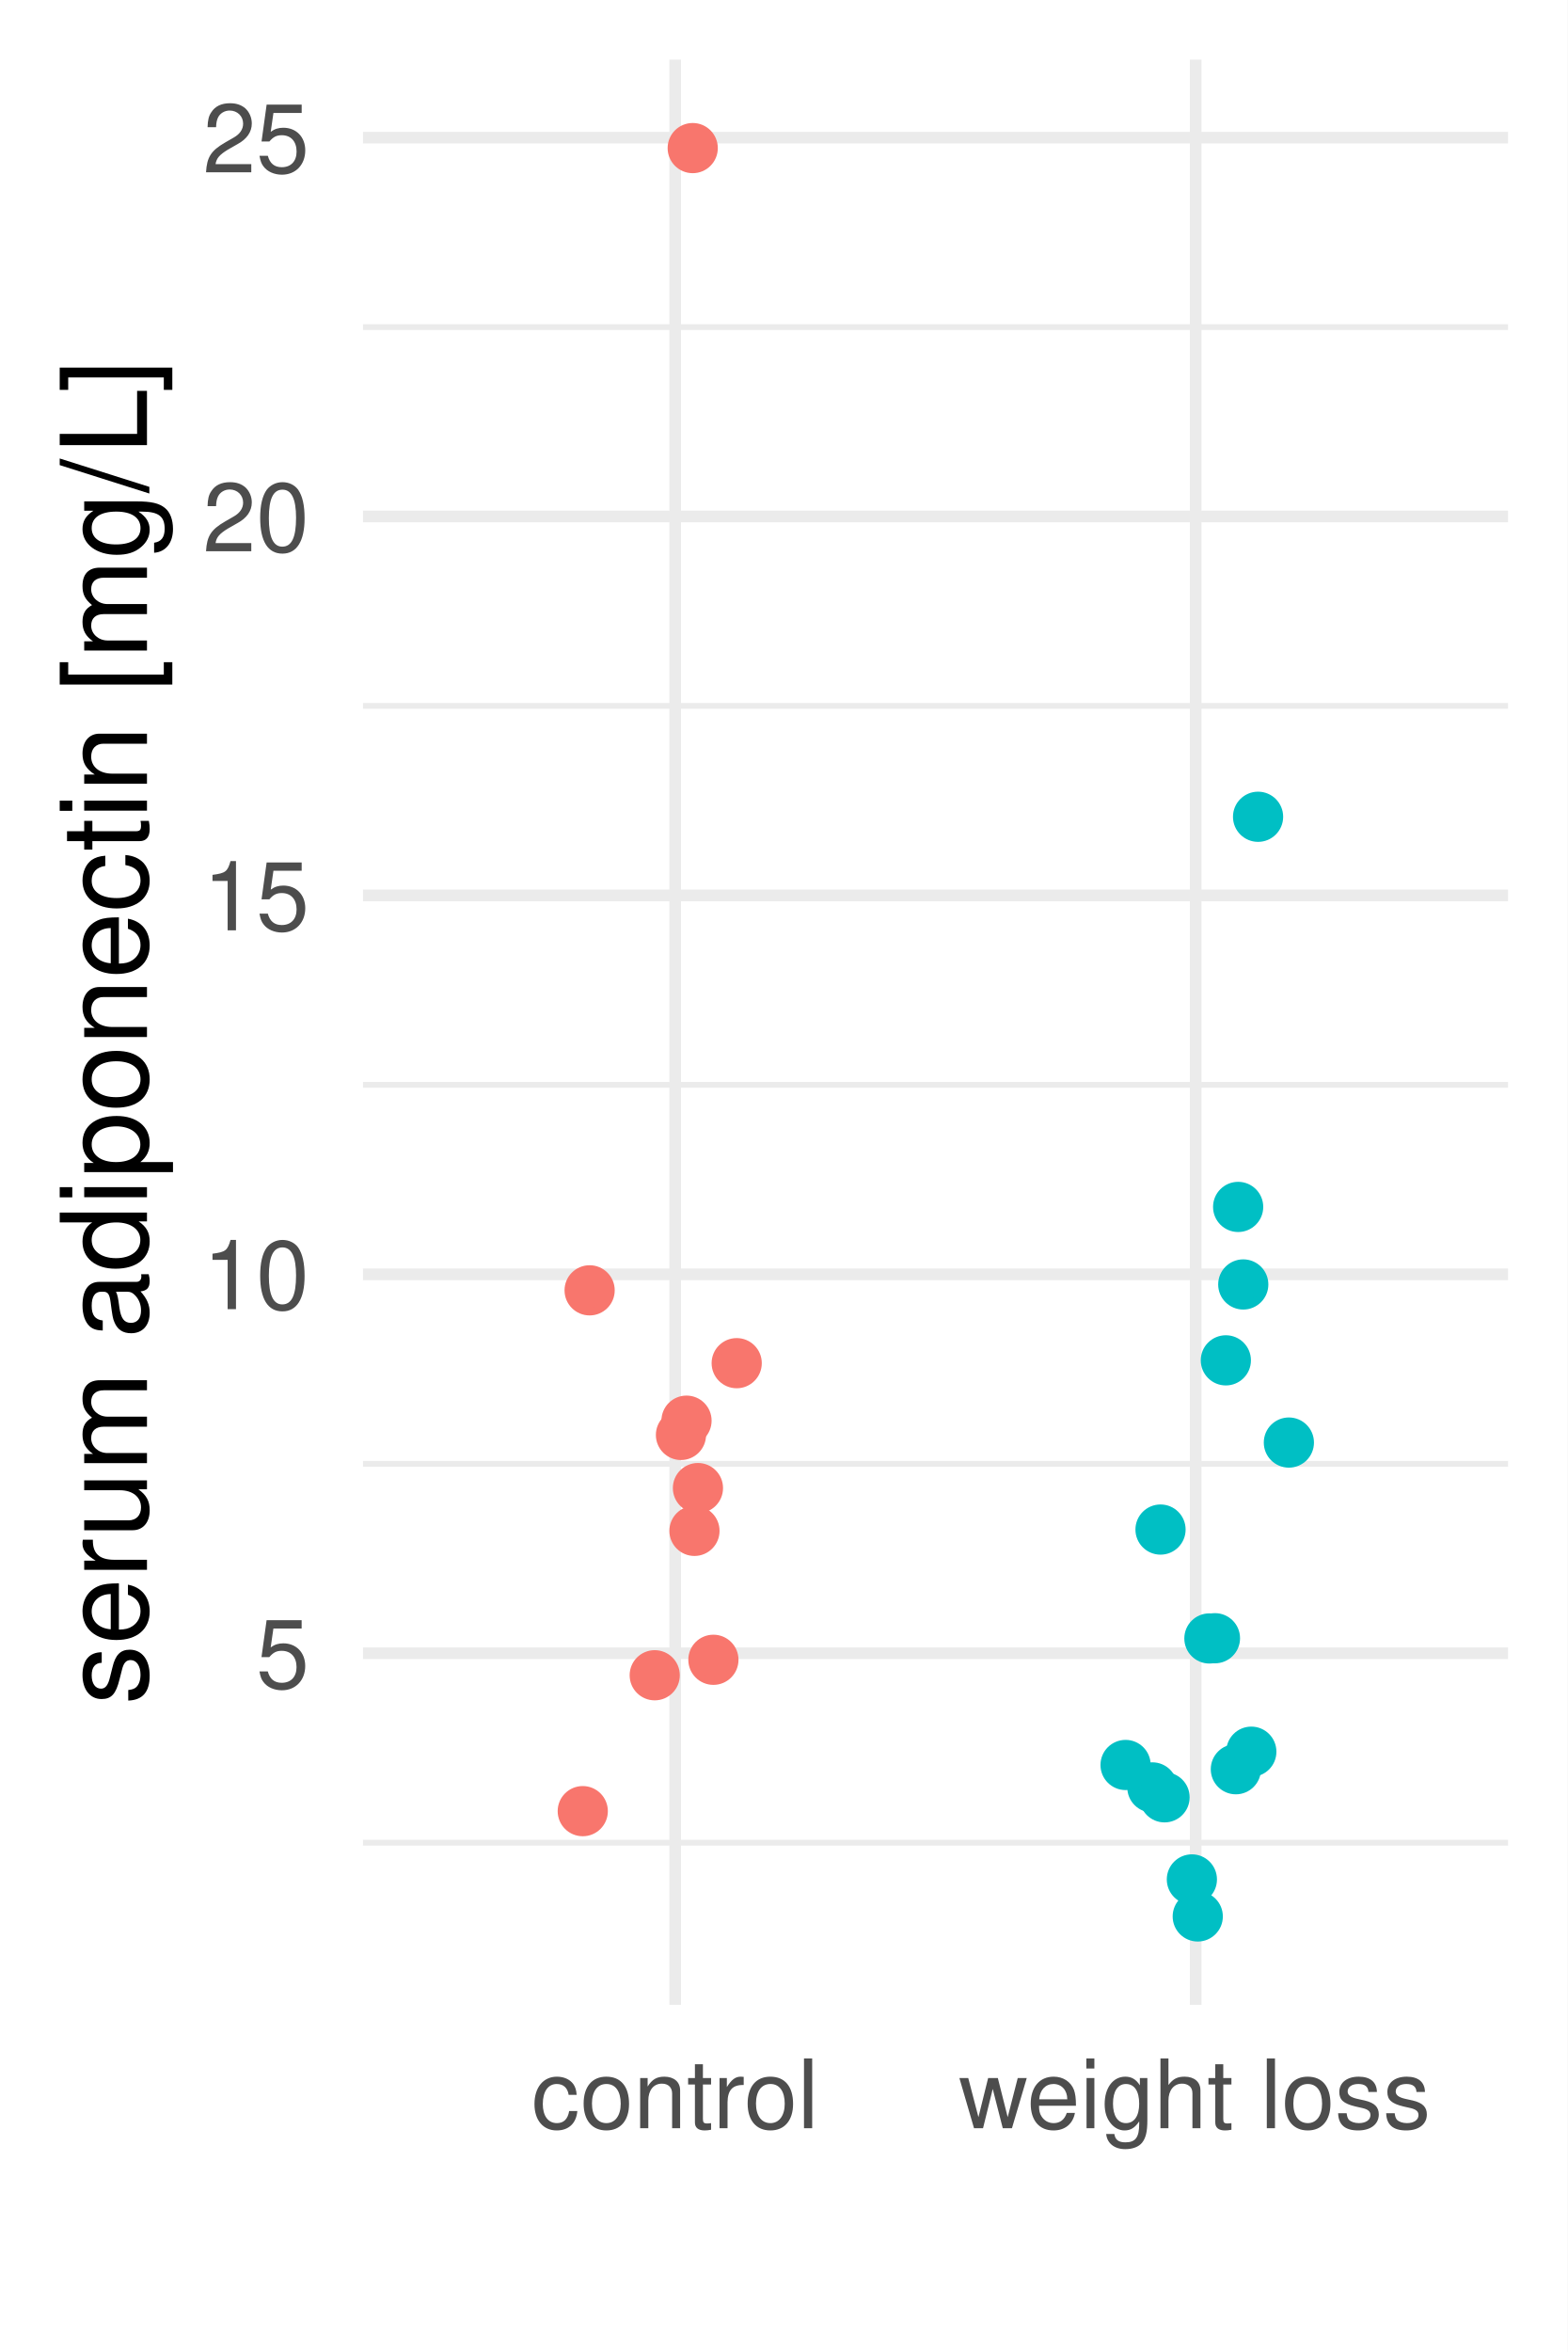
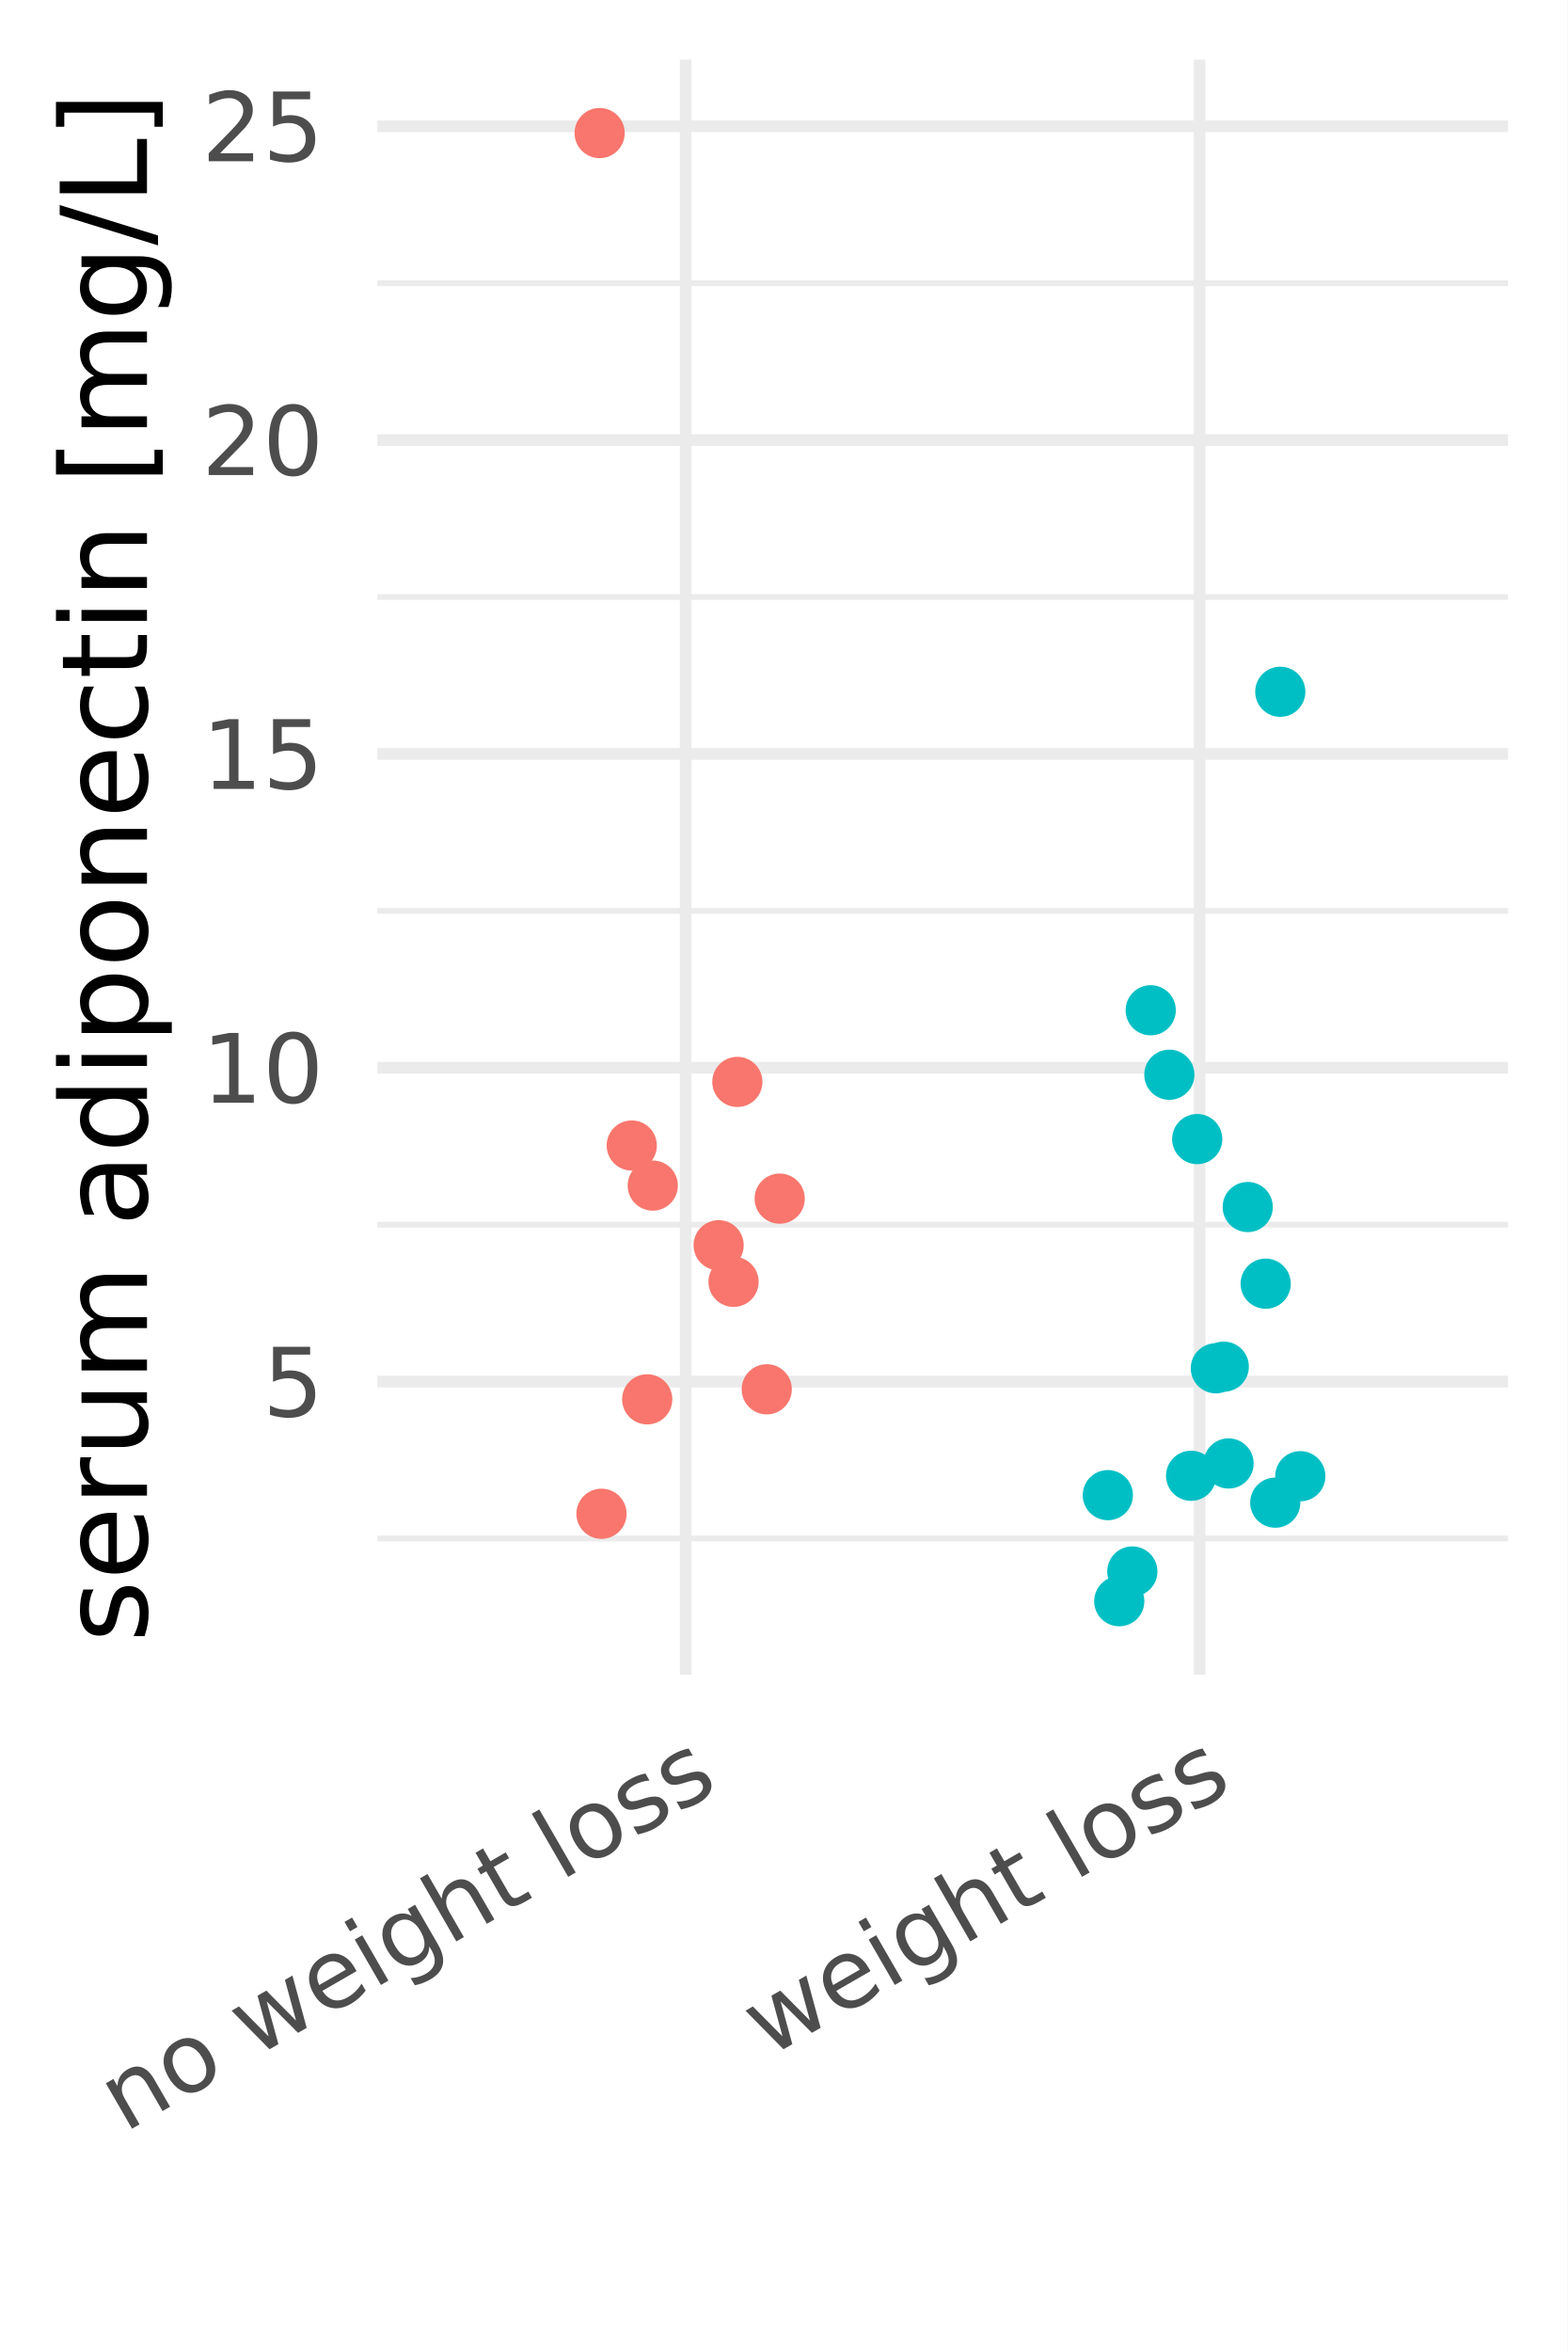
<svg xmlns="http://www.w3.org/2000/svg" viewBox="0 0 144.00 216.00">
  <defs>
    <style type="text/css">
    line, polyline, polygon, path, rect, circle {
      fill: none;
      stroke: #000000;
      stroke-linecap: round;
      stroke-linejoin: round;
      stroke-miterlimit: 10.00;
    }
  </style>
  </defs>
  <rect width="100%" height="100%" style="stroke: none; fill: #FFFFFF;" />
  <defs>
-     <clipPath id="cpMzMuMzR8MTM4LjUyfDE4NC4xMXw1LjQ4">
-       <rect x="33.34" y="5.48" width="105.18" height="178.64" />
+     <clipPath id="cpMzQuNjZ8MTM4LjUyfDE1My43OXw1LjQ4">
+       <rect x="34.66" y="5.48" width="103.87" height="148.31" />
    </clipPath>
  </defs>
-   <polyline points="33.34,169.23 138.52,169.23 " style="stroke-width: 0.53; stroke: #EBEBEB; stroke-linecap: butt;" clip-path="url(#cpMzMuMzR8MTM4LjUyfDE4NC4xMXw1LjQ4)" />
-   <polyline points="33.34,134.43 138.52,134.43 " style="stroke-width: 0.53; stroke: #EBEBEB; stroke-linecap: butt;" clip-path="url(#cpMzMuMzR8MTM4LjUyfDE4NC4xMXw1LjQ4)" />
-   <polyline points="33.34,99.63 138.52,99.63 " style="stroke-width: 0.53; stroke: #EBEBEB; stroke-linecap: butt;" clip-path="url(#cpMzMuMzR8MTM4LjUyfDE4NC4xMXw1LjQ4)" />
-   <polyline points="33.34,64.83 138.52,64.83 " style="stroke-width: 0.53; stroke: #EBEBEB; stroke-linecap: butt;" clip-path="url(#cpMzMuMzR8MTM4LjUyfDE4NC4xMXw1LjQ4)" />
-   <polyline points="33.34,30.04 138.52,30.04 " style="stroke-width: 0.53; stroke: #EBEBEB; stroke-linecap: butt;" clip-path="url(#cpMzMuMzR8MTM4LjUyfDE4NC4xMXw1LjQ4)" />
-   <polyline points="33.34,151.83 138.52,151.83 " style="stroke-width: 1.07; stroke: #EBEBEB; stroke-linecap: butt;" clip-path="url(#cpMzMuMzR8MTM4LjUyfDE4NC4xMXw1LjQ4)" />
-   <polyline points="33.34,117.03 138.52,117.03 " style="stroke-width: 1.07; stroke: #EBEBEB; stroke-linecap: butt;" clip-path="url(#cpMzMuMzR8MTM4LjUyfDE4NC4xMXw1LjQ4)" />
-   <polyline points="33.34,82.23 138.52,82.23 " style="stroke-width: 1.07; stroke: #EBEBEB; stroke-linecap: butt;" clip-path="url(#cpMzMuMzR8MTM4LjUyfDE4NC4xMXw1LjQ4)" />
-   <polyline points="33.34,47.43 138.52,47.43 " style="stroke-width: 1.07; stroke: #EBEBEB; stroke-linecap: butt;" clip-path="url(#cpMzMuMzR8MTM4LjUyfDE4NC4xMXw1LjQ4)" />
-   <polyline points="33.34,12.64 138.52,12.64 " style="stroke-width: 1.07; stroke: #EBEBEB; stroke-linecap: butt;" clip-path="url(#cpMzMuMzR8MTM4LjUyfDE4NC4xMXw1LjQ4)" />
-   <polyline points="62.02,184.11 62.02,5.48 " style="stroke-width: 1.07; stroke: #EBEBEB; stroke-linecap: butt;" clip-path="url(#cpMzMuMzR8MTM4LjUyfDE4NC4xMXw1LjQ4)" />
-   <polyline points="109.83,184.11 109.83,5.48 " style="stroke-width: 1.07; stroke: #EBEBEB; stroke-linecap: butt;" clip-path="url(#cpMzMuMzR8MTM4LjUyfDE4NC4xMXw1LjQ4)" />
-   <circle cx="105.85" cy="164.15" r="1.95" style="stroke-width: 0.71; stroke: #00BFC4; fill: #00BFC4;" clip-path="url(#cpMzMuMzR8MTM4LjUyfDE4NC4xMXw1LjQ4)" />
-   <circle cx="106.60" cy="140.47" r="1.95" style="stroke-width: 0.71; stroke: #00BFC4; fill: #00BFC4;" clip-path="url(#cpMzMuMzR8MTM4LjUyfDE4NC4xMXw1LjQ4)" />
-   <circle cx="115.56" cy="75.01" r="1.95" style="stroke-width: 0.71; stroke: #00BFC4; fill: #00BFC4;" clip-path="url(#cpMzMuMzR8MTM4LjUyfDE4NC4xMXw1LjQ4)" />
-   <circle cx="112.60" cy="124.93" r="1.95" style="stroke-width: 0.71; stroke: #00BFC4; fill: #00BFC4;" clip-path="url(#cpMzMuMzR8MTM4LjUyfDE4NC4xMXw1LjQ4)" />
-   <circle cx="118.39" cy="132.48" r="1.95" style="stroke-width: 0.71; stroke: #00BFC4; fill: #00BFC4;" clip-path="url(#cpMzMuMzR8MTM4LjUyfDE4NC4xMXw1LjQ4)" />
-   <circle cx="106.97" cy="165.06" r="1.95" style="stroke-width: 0.71; stroke: #00BFC4; fill: #00BFC4;" clip-path="url(#cpMzMuMzR8MTM4LjUyfDE4NC4xMXw1LjQ4)" />
-   <circle cx="113.52" cy="162.48" r="1.95" style="stroke-width: 0.71; stroke: #00BFC4; fill: #00BFC4;" clip-path="url(#cpMzMuMzR8MTM4LjUyfDE4NC4xMXw1LjQ4)" />
-   <circle cx="114.94" cy="160.87" r="1.95" style="stroke-width: 0.71; stroke: #00BFC4; fill: #00BFC4;" clip-path="url(#cpMzMuMzR8MTM4LjUyfDE4NC4xMXw1LjQ4)" />
-   <circle cx="103.39" cy="162.09" r="1.95" style="stroke-width: 0.71; stroke: #00BFC4; fill: #00BFC4;" clip-path="url(#cpMzMuMzR8MTM4LjUyfDE4NC4xMXw1LjQ4)" />
-   <circle cx="110.02" cy="176.00" r="1.95" style="stroke-width: 0.71; stroke: #00BFC4; fill: #00BFC4;" clip-path="url(#cpMzMuMzR8MTM4LjUyfDE4NC4xMXw1LjQ4)" />
-   <circle cx="114.20" cy="117.96" r="1.95" style="stroke-width: 0.71; stroke: #00BFC4; fill: #00BFC4;" clip-path="url(#cpMzMuMzR8MTM4LjUyfDE4NC4xMXw1LjQ4)" />
-   <circle cx="111.09" cy="150.47" r="1.95" style="stroke-width: 0.71; stroke: #00BFC4; fill: #00BFC4;" clip-path="url(#cpMzMuMzR8MTM4LjUyfDE4NC4xMXw1LjQ4)" />
-   <circle cx="111.60" cy="150.45" r="1.95" style="stroke-width: 0.71; stroke: #00BFC4; fill: #00BFC4;" clip-path="url(#cpMzMuMzR8MTM4LjUyfDE4NC4xMXw1LjQ4)" />
-   <circle cx="109.48" cy="172.60" r="1.95" style="stroke-width: 0.71; stroke: #00BFC4; fill: #00BFC4;" clip-path="url(#cpMzMuMzR8MTM4LjUyfDE4NC4xMXw1LjQ4)" />
-   <circle cx="113.73" cy="110.84" r="1.95" style="stroke-width: 0.71; stroke: #00BFC4; fill: #00BFC4;" clip-path="url(#cpMzMuMzR8MTM4LjUyfDE4NC4xMXw1LjQ4)" />
-   <circle cx="65.53" cy="152.43" r="1.95" style="stroke-width: 0.71; stroke: #F8766D; fill: #F8766D;" clip-path="url(#cpMzMuMzR8MTM4LjUyfDE4NC4xMXw1LjQ4)" />
-   <circle cx="67.67" cy="125.19" r="1.95" style="stroke-width: 0.71; stroke: #F8766D; fill: #F8766D;" clip-path="url(#cpMzMuMzR8MTM4LjUyfDE4NC4xMXw1LjQ4)" />
-   <circle cx="62.55" cy="131.78" r="1.95" style="stroke-width: 0.71; stroke: #F8766D; fill: #F8766D;" clip-path="url(#cpMzMuMzR8MTM4LjUyfDE4NC4xMXw1LjQ4)" />
-   <circle cx="54.16" cy="118.50" r="1.95" style="stroke-width: 0.71; stroke: #F8766D; fill: #F8766D;" clip-path="url(#cpMzMuMzR8MTM4LjUyfDE4NC4xMXw1LjQ4)" />
-   <circle cx="63.06" cy="130.47" r="1.95" style="stroke-width: 0.71; stroke: #F8766D; fill: #F8766D;" clip-path="url(#cpMzMuMzR8MTM4LjUyfDE4NC4xMXw1LjQ4)" />
-   <circle cx="64.11" cy="136.66" r="1.95" style="stroke-width: 0.71; stroke: #F8766D; fill: #F8766D;" clip-path="url(#cpMzMuMzR8MTM4LjUyfDE4NC4xMXw1LjQ4)" />
-   <circle cx="60.14" cy="153.85" r="1.95" style="stroke-width: 0.71; stroke: #F8766D; fill: #F8766D;" clip-path="url(#cpMzMuMzR8MTM4LjUyfDE4NC4xMXw1LjQ4)" />
-   <circle cx="63.79" cy="140.59" r="1.95" style="stroke-width: 0.71; stroke: #F8766D; fill: #F8766D;" clip-path="url(#cpMzMuMzR8MTM4LjUyfDE4NC4xMXw1LjQ4)" />
-   <circle cx="53.53" cy="166.33" r="1.95" style="stroke-width: 0.71; stroke: #F8766D; fill: #F8766D;" clip-path="url(#cpMzMuMzR8MTM4LjUyfDE4NC4xMXw1LjQ4)" />
-   <circle cx="63.63" cy="13.60" r="1.95" style="stroke-width: 0.71; stroke: #F8766D; fill: #F8766D;" clip-path="url(#cpMzMuMzR8MTM4LjUyfDE4NC4xMXw1LjQ4)" />
+   <polyline points="34.66,141.29 138.52,141.29 " style="stroke-width: 0.53; stroke: #EBEBEB; stroke-linecap: butt;" clip-path="url(#cpMzQuNjZ8MTM4LjUyfDE1My43OXw1LjQ4)" />
+   <polyline points="34.66,112.47 138.52,112.47 " style="stroke-width: 0.53; stroke: #EBEBEB; stroke-linecap: butt;" clip-path="url(#cpMzQuNjZ8MTM4LjUyfDE1My43OXw1LjQ4)" />
+   <polyline points="34.66,83.65 138.52,83.65 " style="stroke-width: 0.53; stroke: #EBEBEB; stroke-linecap: butt;" clip-path="url(#cpMzQuNjZ8MTM4LjUyfDE1My43OXw1LjQ4)" />
+   <polyline points="34.66,54.83 138.52,54.83 " style="stroke-width: 0.53; stroke: #EBEBEB; stroke-linecap: butt;" clip-path="url(#cpMzQuNjZ8MTM4LjUyfDE1My43OXw1LjQ4)" />
+   <polyline points="34.66,26.01 138.52,26.01 " style="stroke-width: 0.53; stroke: #EBEBEB; stroke-linecap: butt;" clip-path="url(#cpMzQuNjZ8MTM4LjUyfDE1My43OXw1LjQ4)" />
+   <polyline points="34.66,126.88 138.52,126.88 " style="stroke-width: 1.07; stroke: #EBEBEB; stroke-linecap: butt;" clip-path="url(#cpMzQuNjZ8MTM4LjUyfDE1My43OXw1LjQ4)" />
+   <polyline points="34.66,98.06 138.52,98.06 " style="stroke-width: 1.07; stroke: #EBEBEB; stroke-linecap: butt;" clip-path="url(#cpMzQuNjZ8MTM4LjUyfDE1My43OXw1LjQ4)" />
+   <polyline points="34.66,69.24 138.52,69.24 " style="stroke-width: 1.07; stroke: #EBEBEB; stroke-linecap: butt;" clip-path="url(#cpMzQuNjZ8MTM4LjUyfDE1My43OXw1LjQ4)" />
+   <polyline points="34.66,40.42 138.52,40.42 " style="stroke-width: 1.07; stroke: #EBEBEB; stroke-linecap: butt;" clip-path="url(#cpMzQuNjZ8MTM4LjUyfDE1My43OXw1LjQ4)" />
+   <polyline points="34.66,11.60 138.52,11.60 " style="stroke-width: 1.07; stroke: #EBEBEB; stroke-linecap: butt;" clip-path="url(#cpMzQuNjZ8MTM4LjUyfDE1My43OXw1LjQ4)" />
+   <polyline points="62.98,153.79 62.98,5.48 " style="stroke-width: 1.07; stroke: #EBEBEB; stroke-linecap: butt;" clip-path="url(#cpMzQuNjZ8MTM4LjUyfDE1My43OXw1LjQ4)" />
+   <polyline points="110.19,153.79 110.19,5.48 " style="stroke-width: 1.07; stroke: #EBEBEB; stroke-linecap: butt;" clip-path="url(#cpMzQuNjZ8MTM4LjUyfDE1My43OXw1LjQ4)" />
+   <circle cx="101.76" cy="137.31" r="1.95" style="stroke-width: 0.71; stroke: #00BFC4; fill: #00BFC4;" clip-path="url(#cpMzQuNjZ8MTM4LjUyfDE1My43OXw1LjQ4)" />
+   <circle cx="116.26" cy="117.89" r="1.95" style="stroke-width: 0.71; stroke: #00BFC4; fill: #00BFC4;" clip-path="url(#cpMzQuNjZ8MTM4LjUyfDE1My43OXw1LjQ4)" />
+   <circle cx="117.60" cy="63.53" r="1.95" style="stroke-width: 0.71; stroke: #00BFC4; fill: #00BFC4;" clip-path="url(#cpMzQuNjZ8MTM4LjUyfDE1My43OXw1LjQ4)" />
+   <circle cx="109.97" cy="104.61" r="1.95" style="stroke-width: 0.71; stroke: #00BFC4; fill: #00BFC4;" clip-path="url(#cpMzQuNjZ8MTM4LjUyfDE1My43OXw1LjQ4)" />
+   <circle cx="114.61" cy="110.85" r="1.95" style="stroke-width: 0.71; stroke: #00BFC4; fill: #00BFC4;" clip-path="url(#cpMzQuNjZ8MTM4LjUyfDE1My43OXw1LjQ4)" />
+   <circle cx="117.14" cy="138.00" r="1.95" style="stroke-width: 0.71; stroke: #00BFC4; fill: #00BFC4;" clip-path="url(#cpMzQuNjZ8MTM4LjUyfDE1My43OXw1LjQ4)" />
+   <circle cx="119.44" cy="135.57" r="1.95" style="stroke-width: 0.71; stroke: #00BFC4; fill: #00BFC4;" clip-path="url(#cpMzQuNjZ8MTM4LjUyfDE1My43OXw1LjQ4)" />
+   <circle cx="112.85" cy="134.40" r="1.95" style="stroke-width: 0.71; stroke: #00BFC4; fill: #00BFC4;" clip-path="url(#cpMzQuNjZ8MTM4LjUyfDE1My43OXw1LjQ4)" />
+   <circle cx="109.41" cy="135.53" r="1.95" style="stroke-width: 0.71; stroke: #00BFC4; fill: #00BFC4;" clip-path="url(#cpMzQuNjZ8MTM4LjUyfDE1My43OXw1LjQ4)" />
+   <circle cx="102.81" cy="147.05" r="1.95" style="stroke-width: 0.71; stroke: #00BFC4; fill: #00BFC4;" clip-path="url(#cpMzQuNjZ8MTM4LjUyfDE1My43OXw1LjQ4)" />
+   <circle cx="107.41" cy="98.70" r="1.95" style="stroke-width: 0.71; stroke: #00BFC4; fill: #00BFC4;" clip-path="url(#cpMzQuNjZ8MTM4LjUyfDE1My43OXw1LjQ4)" />
+   <circle cx="111.68" cy="125.66" r="1.95" style="stroke-width: 0.71; stroke: #00BFC4; fill: #00BFC4;" clip-path="url(#cpMzQuNjZ8MTM4LjUyfDE1My43OXw1LjQ4)" />
+   <circle cx="112.41" cy="125.51" r="1.95" style="stroke-width: 0.71; stroke: #00BFC4; fill: #00BFC4;" clip-path="url(#cpMzQuNjZ8MTM4LjUyfDE1My43OXw1LjQ4)" />
+   <circle cx="104.01" cy="144.32" r="1.95" style="stroke-width: 0.71; stroke: #00BFC4; fill: #00BFC4;" clip-path="url(#cpMzQuNjZ8MTM4LjUyfDE1My43OXw1LjQ4)" />
+   <circle cx="105.70" cy="92.78" r="1.95" style="stroke-width: 0.71; stroke: #00BFC4; fill: #00BFC4;" clip-path="url(#cpMzQuNjZ8MTM4LjUyfDE1My43OXw1LjQ4)" />
+   <circle cx="70.43" cy="127.59" r="1.95" style="stroke-width: 0.71; stroke: #F8766D; fill: #F8766D;" clip-path="url(#cpMzQuNjZ8MTM4LjUyfDE1My43OXw1LjQ4)" />
+   <circle cx="58.03" cy="105.20" r="1.95" style="stroke-width: 0.71; stroke: #F8766D; fill: #F8766D;" clip-path="url(#cpMzQuNjZ8MTM4LjUyfDE1My43OXw1LjQ4)" />
+   <circle cx="71.62" cy="110.08" r="1.95" style="stroke-width: 0.71; stroke: #F8766D; fill: #F8766D;" clip-path="url(#cpMzQuNjZ8MTM4LjUyfDE1My43OXw1LjQ4)" />
+   <circle cx="67.73" cy="99.36" r="1.95" style="stroke-width: 0.71; stroke: #F8766D; fill: #F8766D;" clip-path="url(#cpMzQuNjZ8MTM4LjUyfDE1My43OXw1LjQ4)" />
+   <circle cx="59.96" cy="108.88" r="1.95" style="stroke-width: 0.71; stroke: #F8766D; fill: #F8766D;" clip-path="url(#cpMzQuNjZ8MTM4LjUyfDE1My43OXw1LjQ4)" />
+   <circle cx="66.01" cy="114.36" r="1.95" style="stroke-width: 0.71; stroke: #F8766D; fill: #F8766D;" clip-path="url(#cpMzQuNjZ8MTM4LjUyfDE1My43OXw1LjQ4)" />
+   <circle cx="59.45" cy="128.51" r="1.95" style="stroke-width: 0.71; stroke: #F8766D; fill: #F8766D;" clip-path="url(#cpMzQuNjZ8MTM4LjUyfDE1My43OXw1LjQ4)" />
+   <circle cx="67.38" cy="117.72" r="1.95" style="stroke-width: 0.71; stroke: #F8766D; fill: #F8766D;" clip-path="url(#cpMzQuNjZ8MTM4LjUyfDE1My43OXw1LjQ4)" />
+   <circle cx="55.25" cy="139.02" r="1.95" style="stroke-width: 0.71; stroke: #F8766D; fill: #F8766D;" clip-path="url(#cpMzQuNjZ8MTM4LjUyfDE1My43OXw1LjQ4)" />
+   <circle cx="55.08" cy="12.22" r="1.95" style="stroke-width: 0.71; stroke: #F8766D; fill: #F8766D;" clip-path="url(#cpMzQuNjZ8MTM4LjUyfDE1My43OXw1LjQ4)" />
  <defs>
    <clipPath id="cpMC4wMHwxNDQuMDB8MjE2LjAwfDAuMDA=">
      <rect x="0.00" y="0.00" width="144.00" height="216.00" />
    </clipPath>
  </defs>
  <g clip-path="url(#cpMC4wMHwxNDQuMDB8MjE2LjAwfDAuMDA=)">
-     <text x="23.52" y="155.03" style="font-size: 8.80px; fill: #4D4D4D; font-family: Nimbus Sans L;" textLength="4.89px" lengthAdjust="spacingAndGlyphs">5</text>
+     <text x="24.13" y="130.09" style="font-size: 8.80px; fill: #4D4D4D; font-family: DejaVu Sans;" textLength="5.60px" lengthAdjust="spacingAndGlyphs">5</text>
  </g>
  <g clip-path="url(#cpMC4wMHwxNDQuMDB8MjE2LjAwfDAuMDA=)">
-     <text x="18.63" y="120.23" style="font-size: 8.80px; fill: #4D4D4D; font-family: Nimbus Sans L;" textLength="9.78px" lengthAdjust="spacingAndGlyphs">10</text>
+     <text x="18.53" y="101.27" style="font-size: 8.80px; fill: #4D4D4D; font-family: DejaVu Sans;" textLength="11.20px" lengthAdjust="spacingAndGlyphs">10</text>
  </g>
  <g clip-path="url(#cpMC4wMHwxNDQuMDB8MjE2LjAwfDAuMDA=)">
-     <text x="18.63" y="85.44" style="font-size: 8.80px; fill: #4D4D4D; font-family: Nimbus Sans L;" textLength="9.78px" lengthAdjust="spacingAndGlyphs">15</text>
+     <text x="18.53" y="72.45" style="font-size: 8.80px; fill: #4D4D4D; font-family: DejaVu Sans;" textLength="11.20px" lengthAdjust="spacingAndGlyphs">15</text>
  </g>
  <g clip-path="url(#cpMC4wMHwxNDQuMDB8MjE2LjAwfDAuMDA=)">
-     <text x="18.63" y="50.64" style="font-size: 8.80px; fill: #4D4D4D; font-family: Nimbus Sans L;" textLength="9.78px" lengthAdjust="spacingAndGlyphs">20</text>
+     <text x="18.53" y="43.63" style="font-size: 8.80px; fill: #4D4D4D; font-family: DejaVu Sans;" textLength="11.20px" lengthAdjust="spacingAndGlyphs">20</text>
  </g>
  <g clip-path="url(#cpMC4wMHwxNDQuMDB8MjE2LjAwfDAuMDA=)">
-     <text x="18.63" y="15.84" style="font-size: 8.80px; fill: #4D4D4D; font-family: Nimbus Sans L;" textLength="9.78px" lengthAdjust="spacingAndGlyphs">25</text>
+     <text x="18.53" y="14.81" style="font-size: 8.80px; fill: #4D4D4D; font-family: DejaVu Sans;" textLength="11.20px" lengthAdjust="spacingAndGlyphs">25</text>
  </g>
  <g clip-path="url(#cpMC4wMHwxNDQuMDB8MjE2LjAwfDAuMDA=)">
-     <text x="48.83" y="195.45" style="font-size: 8.80px; fill: #4D4D4D; font-family: Nimbus Sans L;" textLength="26.40px" lengthAdjust="spacingAndGlyphs">control</text>
+     <text transform="translate(11.44,195.89) rotate(-30)" style="font-size: 8.80px; fill: #4D4D4D; font-family: DejaVu Sans;" textLength="63.22px" lengthAdjust="spacingAndGlyphs">no weight loss</text>
  </g>
  <g clip-path="url(#cpMC4wMHwxNDQuMDB8MjE2LjAwfDAuMDA=)">
-     <text x="88.08" y="195.45" style="font-size: 8.80px; fill: #4D4D4D; font-family: Nimbus Sans L;" textLength="43.51px" lengthAdjust="spacingAndGlyphs">weight loss</text>
+     <text transform="translate(70.56,189.01) rotate(-30)" style="font-size: 8.80px; fill: #4D4D4D; font-family: DejaVu Sans;" textLength="49.47px" lengthAdjust="spacingAndGlyphs">weight loss</text>
  </g>
  <g clip-path="url(#cpMC4wMHwxNDQuMDB8MjE2LjAwfDAuMDA=)">
-     <text transform="translate(13.50,156.55) rotate(-90)" style="font-size: 11.00px; font-family: Nimbus Sans L;" textLength="123.50px" lengthAdjust="spacingAndGlyphs">serum adiponectin [mg/L]</text>
+     <text transform="translate(13.50,150.85) rotate(-90)" style="font-size: 11.00px; font-family: DejaVu Sans;" textLength="142.44px" lengthAdjust="spacingAndGlyphs">serum adiponectin [mg/L]</text>
  </g>
</svg>
